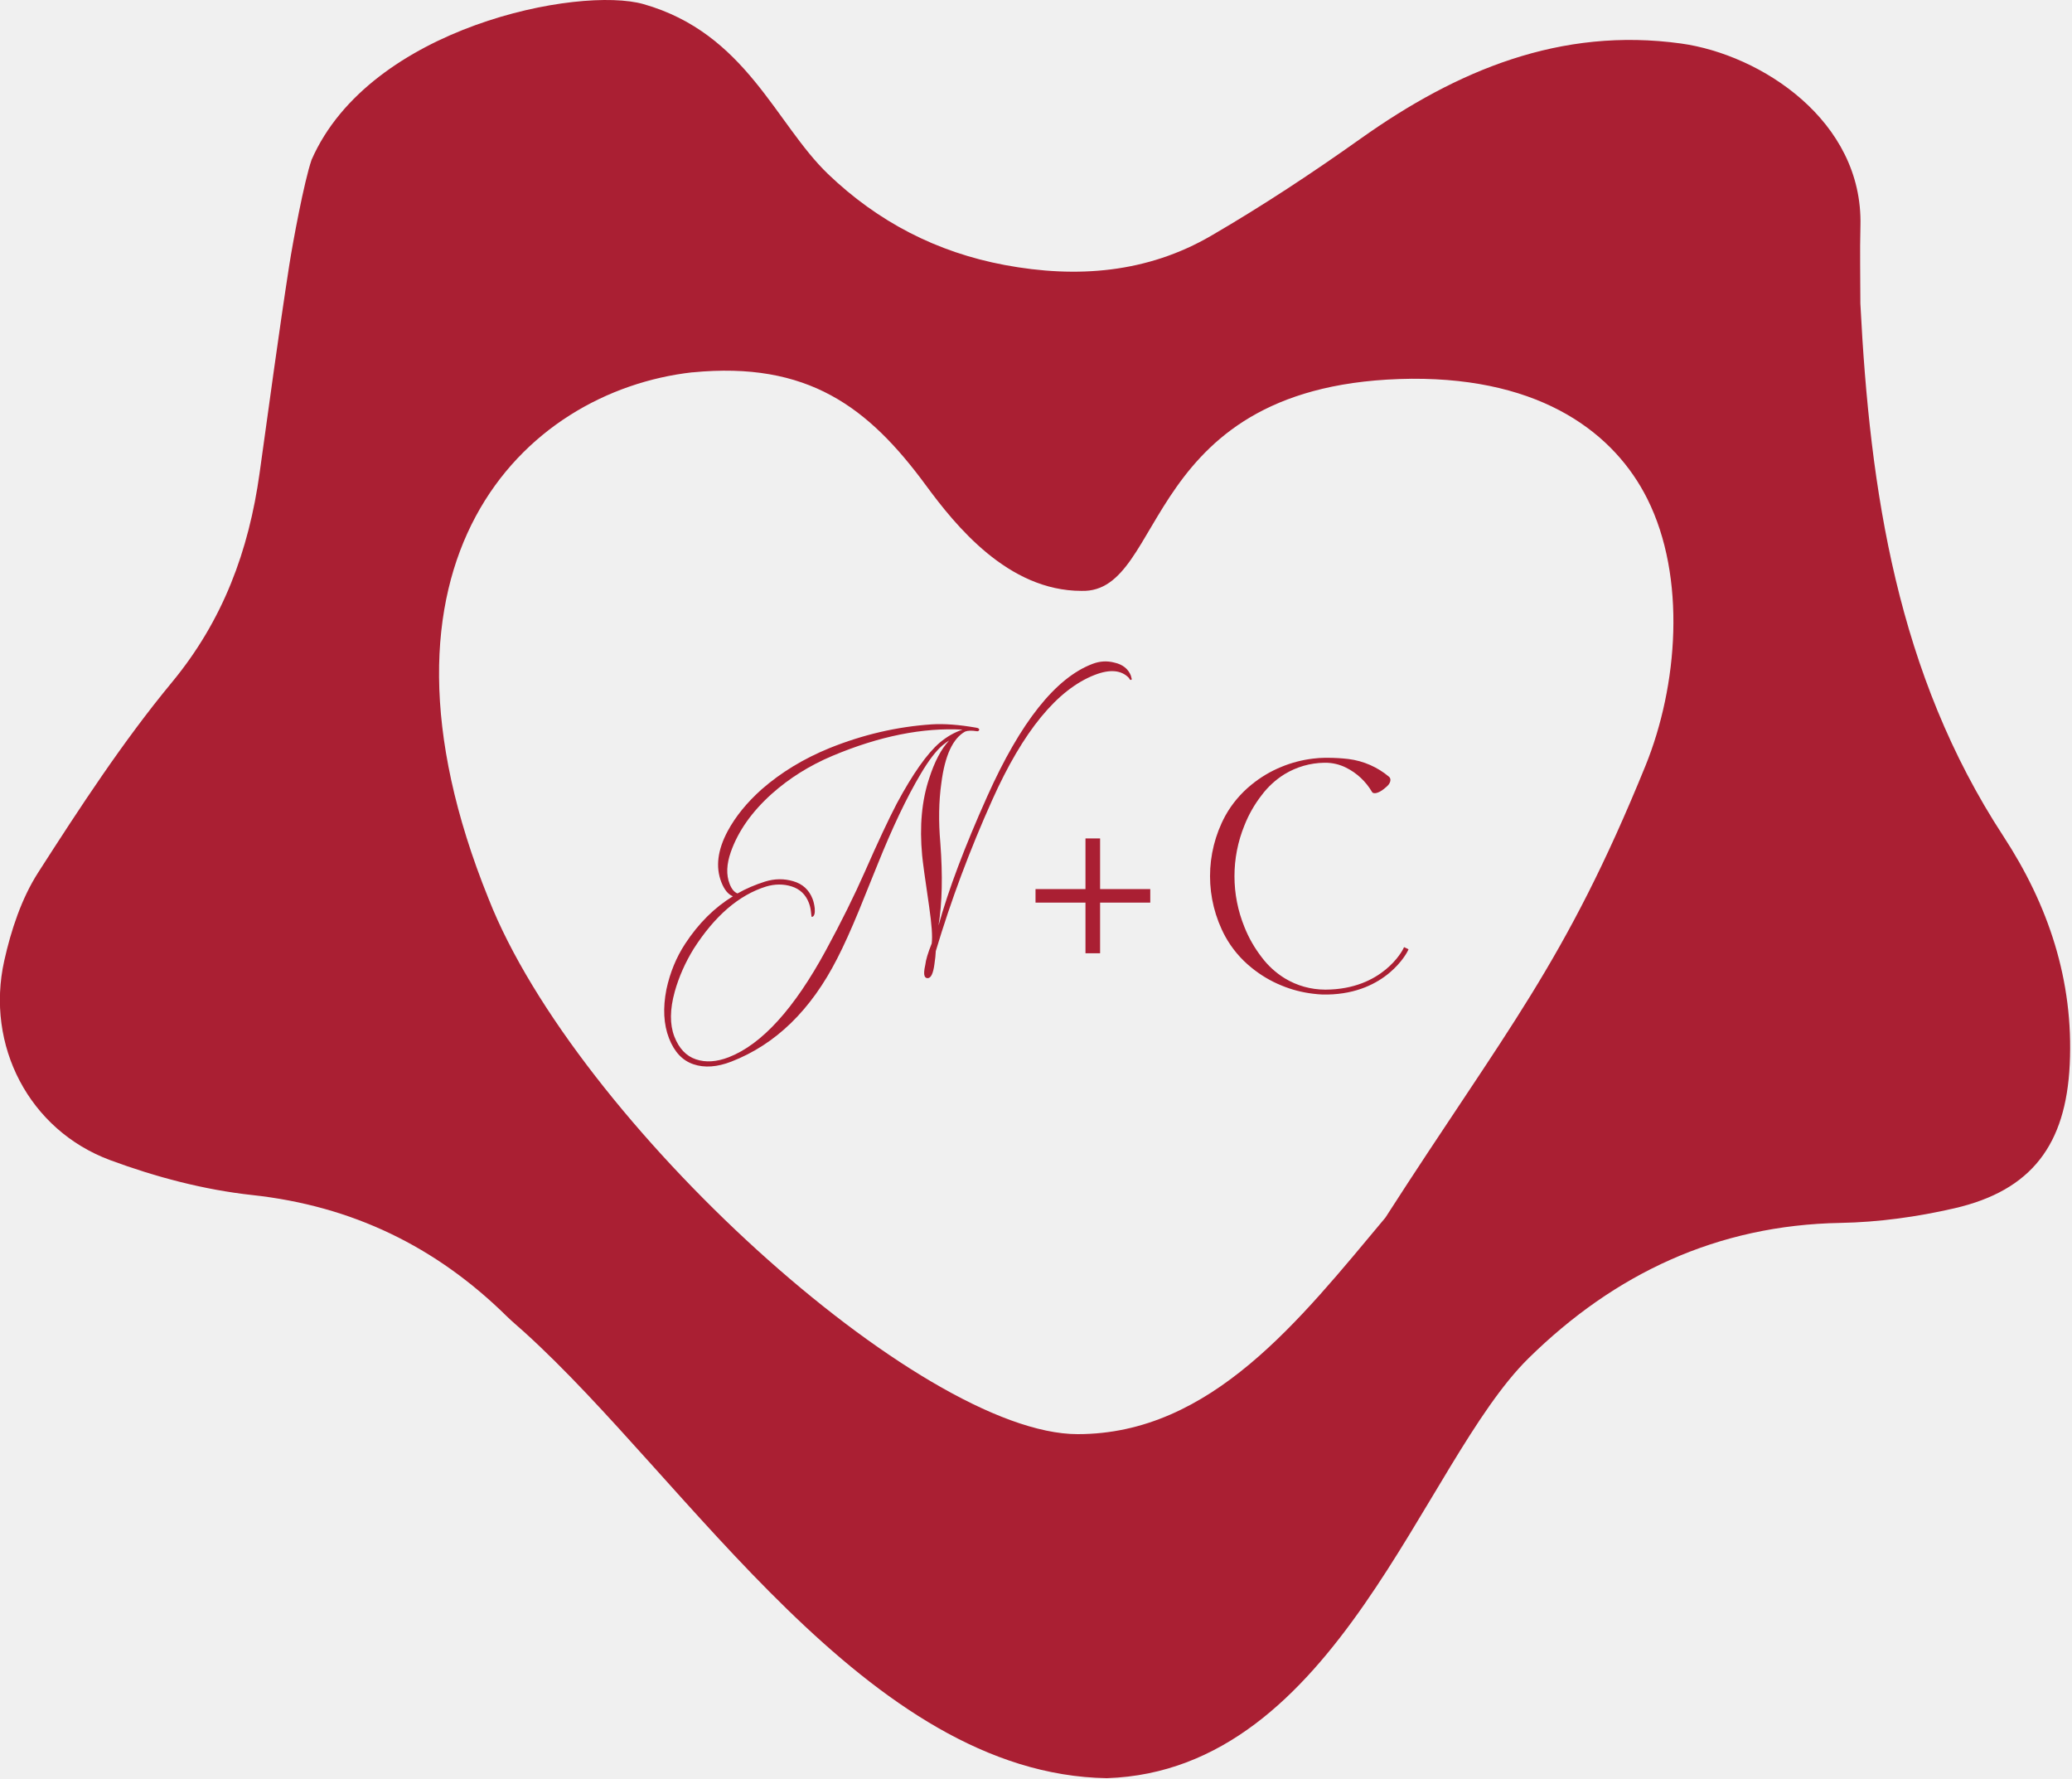
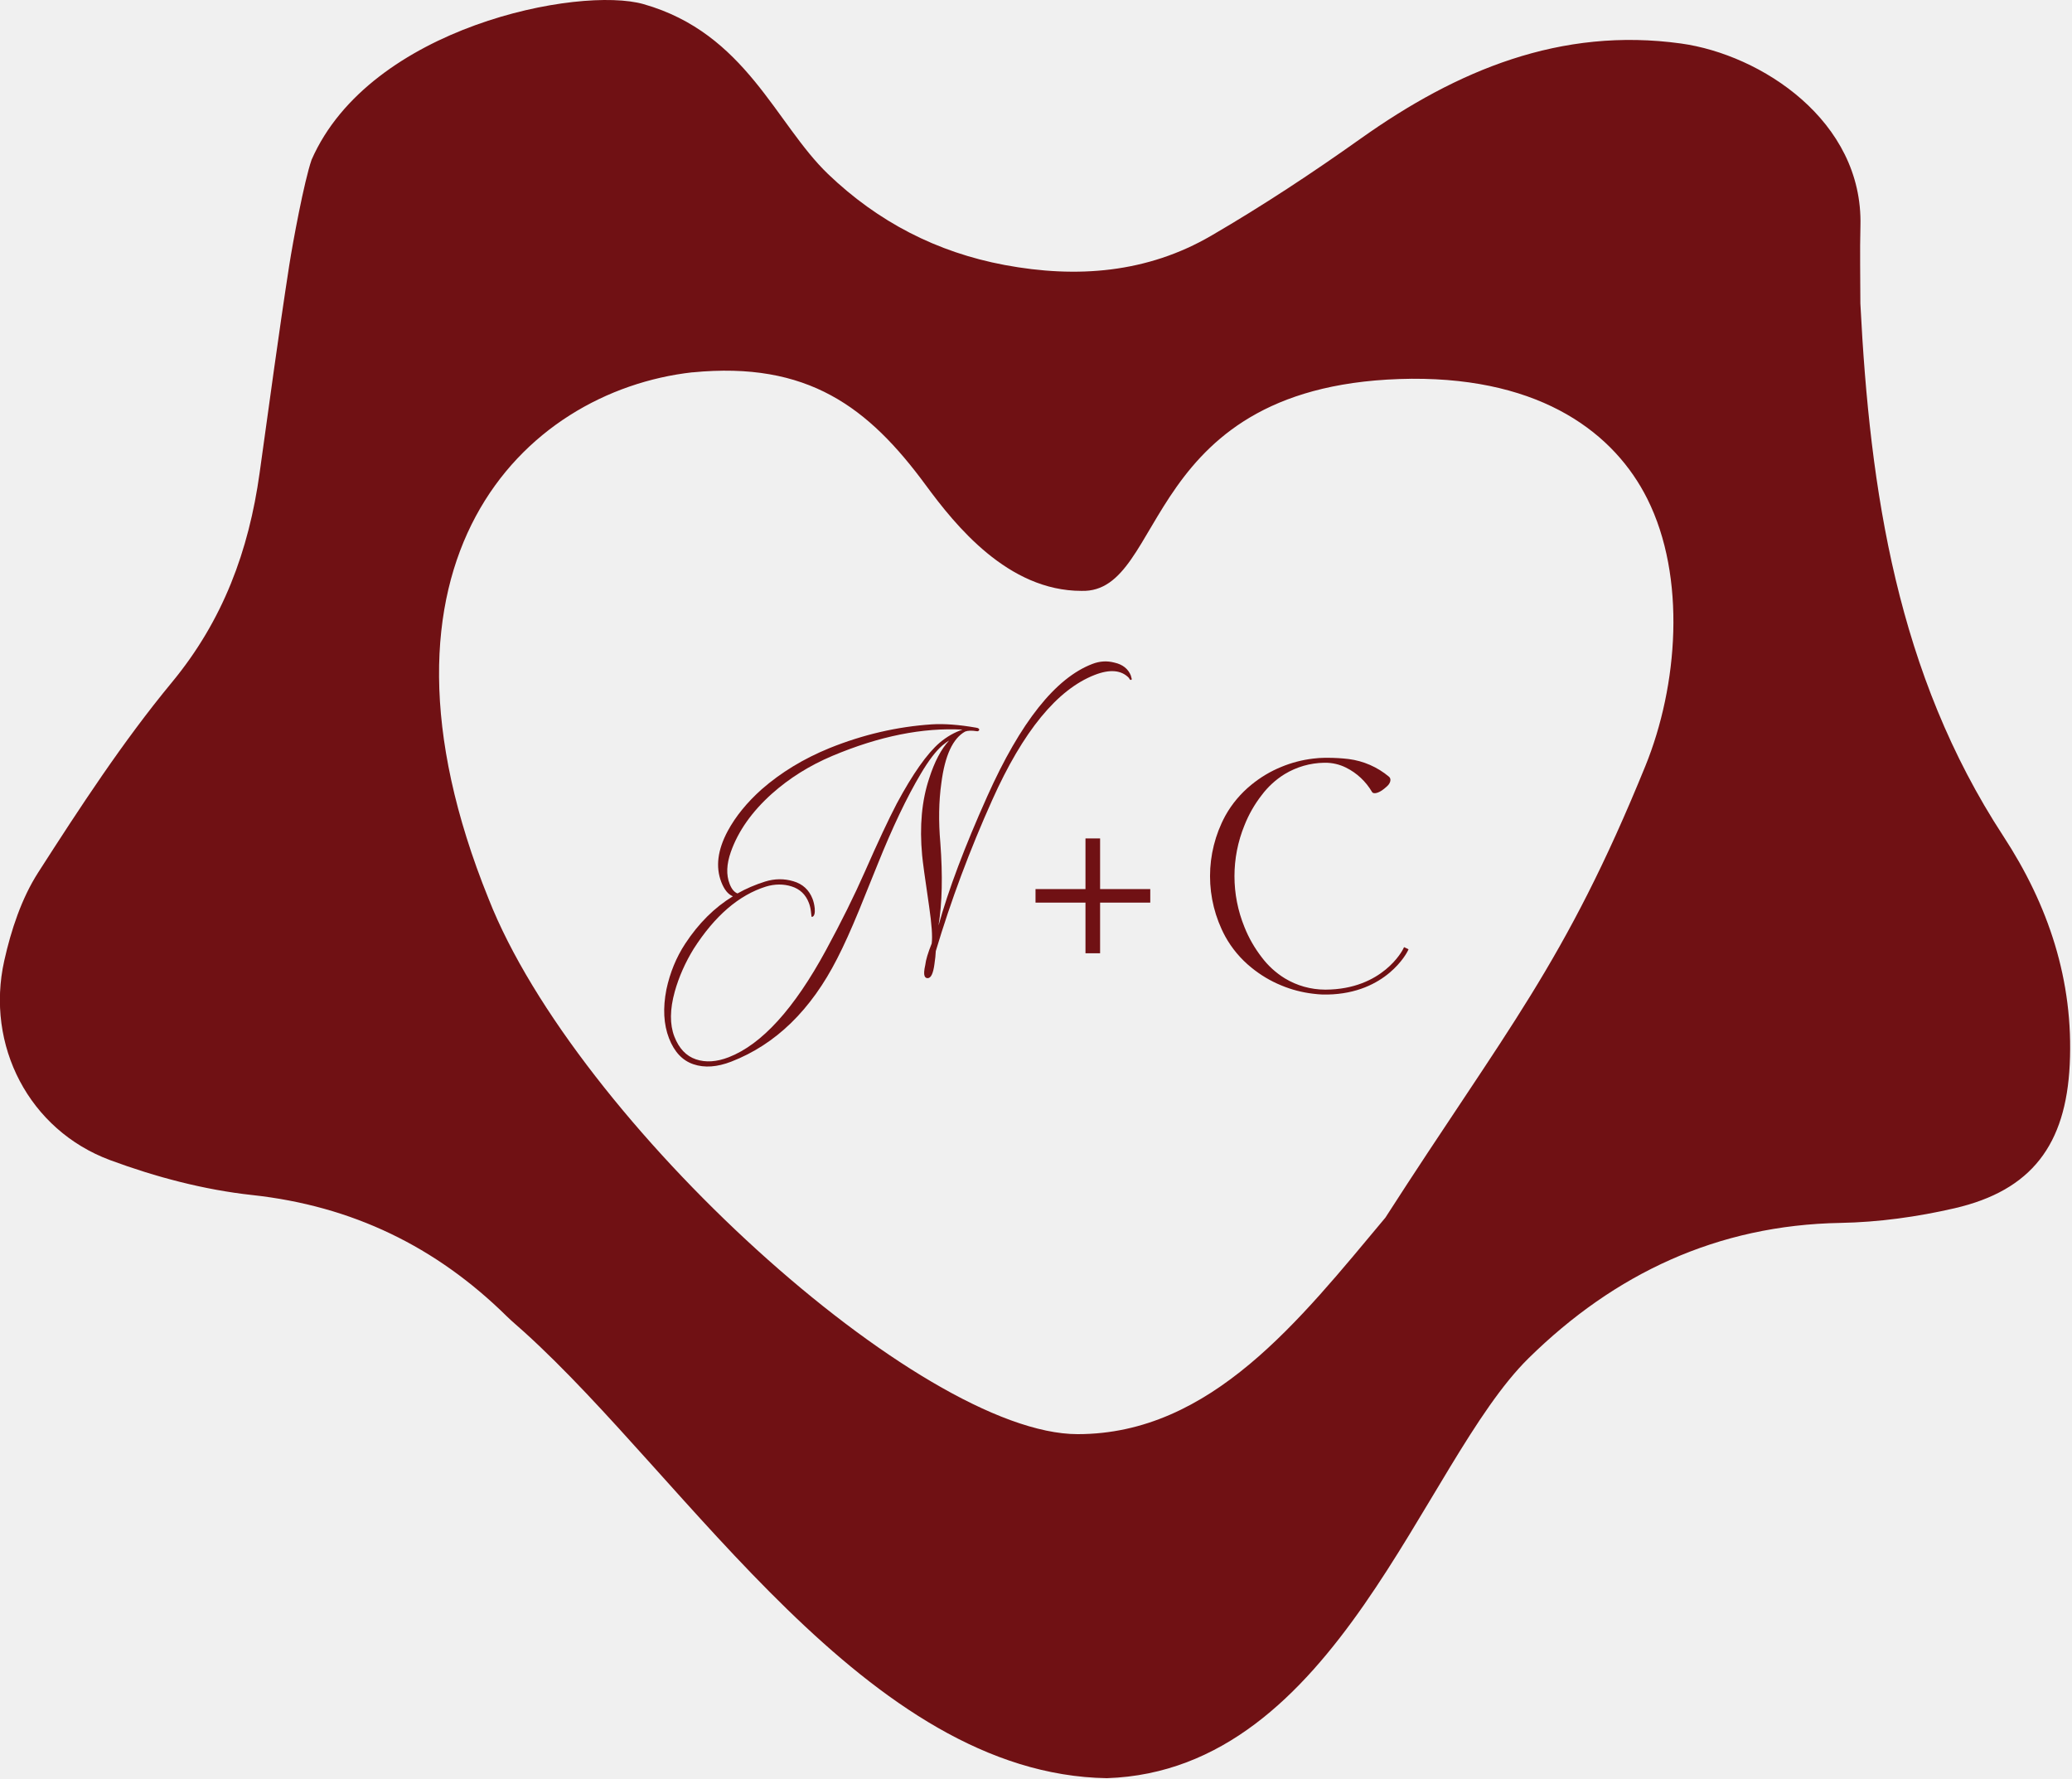
<svg xmlns="http://www.w3.org/2000/svg" width="479" height="411" viewBox="0 0 479 411" fill="none">
-   <g clip-path="url(#clip0_63_1396)">
-     <path d="M430.076 70.161C432.276 113.563 438.609 155.755 463.123 193.249C473.51 209.136 479.418 226.594 478.475 246.064C477.58 264.48 469.754 275.134 451.824 279.267C443.229 281.247 434.288 282.489 425.472 282.646C397.03 283.149 373.286 294.353 353.392 313.901C328.721 338.148 309.141 409.222 255.886 410.982C200.432 410.102 159.182 342.17 121.123 307.804C119.803 306.61 118.436 305.478 117.163 304.237C100.773 288.099 81.414 278.717 58.283 276.203C47.173 274.993 35.984 272.039 25.472 268.142C6.741 261.196 -3.395 241.632 0.989 222.021C2.561 214.981 4.965 207.674 8.815 201.671C18.495 186.602 28.347 171.485 39.74 157.704C51.589 143.372 57.513 127.266 60.011 109.352C62.258 93.308 64.395 77.264 66.878 61.251C67.695 56.018 70.304 41.938 72.032 36.926C85.531 6.126 133.946 -3.271 148.78 0.956C172.461 7.698 179.249 28.535 191.427 40.226C202.962 51.273 216.554 58.312 232.268 61.251C248.941 64.362 265.189 63.105 280.007 54.478C291.871 47.58 303.39 39.974 314.578 32.023C336.829 16.23 360.793 6.205 388.623 10.055C407.087 12.616 430.72 27.89 430.092 52.184C429.935 58.171 430.076 64.174 430.076 70.161ZM160.078 86.048C120.809 90.479 81.445 129.858 112.952 207.737C133.128 259.075 212.767 331.469 249.129 331.469C280.007 331.469 300.498 305.054 320.267 281.436C348.41 237.657 361.673 222.964 380.373 177.048C387.915 158.521 389.88 133.394 380.828 115.307C373.349 100.363 356.739 87.368 326.364 87.541C263.178 88.153 270.045 137.181 250.009 136.568C233.007 136.568 220.86 121.42 214.056 112.18C200.762 94.093 186.745 83.455 160.062 86.064L160.078 86.048Z" fill="#AA1F33" />
-     <path d="M325.624 219.412L325.373 219.915C325.326 220.01 320.533 229.611 306.893 229.862H306.469H305.762C305.023 229.831 304.285 229.768 303.546 229.674C301.016 229.375 298.549 228.731 296.208 227.757C293.709 226.735 291.368 225.337 289.278 223.624C286.826 221.644 284.768 219.192 283.244 216.427C278.561 207.737 278.561 197.271 283.244 188.581C284.768 185.816 286.826 183.38 289.278 181.384C291.368 179.672 293.693 178.273 296.208 177.252C298.549 176.277 301.032 175.633 303.546 175.335C304.457 175.209 305.385 175.162 306.296 175.146H306.877C308.512 175.146 310.13 175.24 311.749 175.429C315.206 175.869 318.443 177.283 321.114 179.53C321.664 179.986 321.491 180.929 320.737 181.652C320.266 182.107 319.747 182.516 319.181 182.862C318.286 183.396 317.437 183.49 317.186 183.05C315.772 180.63 313.682 178.666 311.183 177.425C309.674 176.67 308.009 176.277 306.327 176.293H306.123C302.886 176.34 299.728 177.252 296.962 178.933C294.903 180.206 293.112 181.856 291.666 183.789C290.016 185.91 288.681 188.251 287.691 190.75C284.611 198.293 284.611 206.731 287.691 214.274C288.681 216.772 290.032 219.114 291.682 221.251C293.143 223.199 294.95 224.849 297.025 226.122C299.822 227.819 303.027 228.715 306.312 228.731H306.453C319.684 228.668 324.289 219.507 324.336 219.412L324.587 218.91L325.609 219.397L325.624 219.412Z" fill="#AA1F33" />
-     <path d="M261.449 156.274C261.622 156.73 261.669 157.012 261.591 157.091C261.355 157.248 261.167 157.107 260.994 156.698C259.234 154.86 256.594 154.624 253.074 155.991C244.415 159.354 236.527 168.971 229.393 184.873C224.176 196.502 219.823 208.146 216.335 219.821C216.303 220.654 216.193 221.66 216.02 222.838C215.737 224.991 215.219 226.076 214.465 226.076C214.119 226.091 213.883 225.918 213.742 225.573C213.569 225.117 213.616 224.268 213.899 223.043C214.025 221.88 214.527 220.214 215.392 218.061C215.596 216.459 215.392 213.614 214.795 209.513C213.82 202.929 213.286 198.969 213.176 197.665C212.547 190.939 213.097 185.015 214.81 179.892C216.052 176.011 217.592 173.104 219.414 171.155C219.084 171.344 218.55 171.721 217.843 172.302C216.35 173.591 214.7 175.744 212.893 178.792C209.625 184.276 206.293 191.285 202.868 199.817L198.609 210.346C196.739 214.887 195.058 218.611 193.549 221.534C187.499 233.43 179.344 241.381 169.051 245.372C165.798 246.629 162.891 246.849 160.33 245.985C157.768 245.137 155.883 243.125 154.657 239.967C153.416 236.761 153.211 233.005 154.06 228.684C154.893 224.787 156.338 221.267 158.397 218.124C161.493 213.41 165.17 209.749 169.428 207.156C168.312 206.716 167.432 205.616 166.757 203.887C165.39 200.367 165.893 196.439 168.234 192.07C170.072 188.66 172.697 185.455 176.091 182.422C180.554 178.525 185.771 175.351 191.742 172.915C199.489 169.788 207.393 167.949 215.439 167.415C218.299 167.242 221.709 167.494 225.669 168.185C226.219 168.264 226.454 168.468 226.344 168.798C226.187 168.987 225.999 169.049 225.81 169.002C224.632 168.814 223.72 168.845 223.123 169.081C220.279 170.652 218.44 174.612 217.623 180.961C217.026 185.172 216.947 189.808 217.387 194.852C217.953 202.363 217.812 208.712 216.963 213.913C219.257 205.647 223.013 195.685 228.23 184.056C235.914 166.897 244.023 156.682 252.555 153.445C254.237 152.801 255.918 152.691 257.631 153.147C259.548 153.571 260.837 154.592 261.465 156.227L261.449 156.274ZM222.573 168.641C213.349 168.122 203.292 170.134 192.418 174.706C187.138 176.938 182.471 179.861 178.417 183.475C173.812 187.608 170.654 192.086 168.957 196.895C167.951 199.739 167.857 202.206 168.674 204.296C169.13 205.474 169.727 206.197 170.497 206.496C172.461 205.38 174.598 204.469 176.892 203.746C179.092 203.07 181.261 203.039 183.414 203.683C185.566 204.312 187.044 205.679 187.845 207.753C188.081 208.366 188.254 209.089 188.348 209.937C188.442 211.069 188.254 211.729 187.798 211.902C187.751 211.917 187.688 211.901 187.609 211.886L187.452 210.55C187.374 209.89 187.216 209.246 186.981 208.649C186.242 206.732 184.906 205.474 183.005 204.877C181.104 204.28 179.124 204.296 177.081 204.909C170.811 206.873 165.233 211.682 160.345 219.319C158.413 222.477 156.951 225.761 155.993 229.171C154.846 233.304 154.814 236.777 155.898 239.574C156.967 242.324 158.633 244.084 160.88 244.838C163.143 245.608 165.673 245.435 168.47 244.351C176.107 241.381 183.602 233.147 190.941 219.617C194.492 213.08 197.493 207.014 199.961 201.42C202.946 194.632 205.398 189.399 207.315 185.722C211.023 178.823 214.339 174.141 217.23 171.658C218.912 170.244 220.687 169.238 222.557 168.625L222.573 168.641Z" fill="#AA1F33" />
-     <path d="M265.915 208.617H254.318V220.324H250.939V208.617H239.39V205.49H250.939V193.783H254.318V205.49H265.915V208.617Z" fill="#AA1F33" />
+   <g clip-path="url(#clip0_76_50)">
+     <path d="M430.076 70.161C432.276 113.563 438.609 155.755 463.122 193.249C473.509 209.136 479.418 226.594 478.475 246.064C477.579 264.48 469.754 275.134 451.824 279.267C443.229 281.247 434.287 282.489 425.472 282.646C397.029 283.149 373.285 294.353 353.392 313.901C328.721 338.148 309.141 409.222 255.886 410.982C200.431 410.102 159.182 342.17 121.123 307.804C119.803 306.61 118.436 305.478 117.163 304.237C100.773 288.099 81.413 278.717 58.282 276.203C47.173 274.993 35.984 272.039 25.471 268.142C6.74 261.196 -3.395 241.632 0.989 222.021C2.561 214.981 4.965 207.674 8.815 201.671C18.494 186.602 28.347 171.485 39.74 157.704C51.588 143.372 57.512 127.266 60.011 109.352C62.258 93.308 64.395 77.264 66.878 61.251C67.695 56.018 70.304 41.938 72.032 36.926C85.531 6.126 133.945 -3.271 148.779 0.956C172.46 7.698 179.249 28.535 191.427 40.226C202.961 51.273 216.554 58.312 232.268 61.251C248.94 64.362 265.189 63.105 280.007 54.478C291.871 47.58 303.39 39.974 314.578 32.023C336.829 16.23 360.793 6.205 388.622 10.055C407.086 12.616 430.72 27.89 430.092 52.184C429.935 58.171 430.076 64.174 430.076 70.161ZM160.078 86.048C120.808 90.479 81.445 129.858 112.951 207.737C133.128 259.075 212.767 331.469 249.129 331.469C280.007 331.469 300.498 305.054 320.266 281.436C348.41 237.657 361.673 222.964 380.372 177.048C387.915 158.521 389.879 133.394 380.828 115.307C373.348 100.363 356.739 87.368 326.363 87.541C263.177 88.153 270.044 137.181 250.009 136.568C233.007 136.568 220.86 121.42 214.055 112.18C200.761 94.093 186.744 83.455 160.062 86.064L160.078 86.048Z" fill="#701114" />
+     <path d="M325.624 219.412L325.373 219.915C325.326 220.009 320.533 229.611 306.893 229.862H306.469H305.762C305.023 229.831 304.285 229.768 303.546 229.674C301.016 229.375 298.549 228.731 296.208 227.756C293.709 226.735 291.368 225.336 289.278 223.624C286.827 221.644 284.768 219.192 283.244 216.427C278.561 207.737 278.561 197.271 283.244 188.581C284.768 185.816 286.827 183.38 289.278 181.384C291.368 179.672 293.694 178.273 296.208 177.252C298.549 176.277 301.032 175.633 303.546 175.335C304.458 175.209 305.385 175.162 306.296 175.146H306.878C308.512 175.146 310.13 175.24 311.749 175.429C315.206 175.869 318.443 177.283 321.115 179.53C321.665 179.986 321.492 180.929 320.737 181.652C320.266 182.107 319.747 182.516 319.182 182.862C318.286 183.396 317.437 183.49 317.186 183.05C315.772 180.63 313.682 178.666 311.183 177.424C309.675 176.67 308.009 176.277 306.328 176.293H306.123C302.886 176.34 299.728 177.252 296.962 178.933C294.904 180.206 293.112 181.856 291.666 183.789C290.017 185.91 288.681 188.251 287.691 190.75C284.611 198.293 284.611 206.731 287.691 214.274C288.681 216.772 290.032 219.114 291.682 221.251C293.144 223.199 294.951 224.849 297.025 226.122C299.822 227.819 303.028 228.715 306.312 228.731H306.453C319.685 228.668 324.289 219.507 324.336 219.412L324.587 218.909L325.609 219.397L325.624 219.412Z" fill="#701114" />
+     <path d="M261.45 156.274C261.623 156.73 261.67 157.013 261.591 157.091C261.355 157.248 261.167 157.107 260.994 156.698C259.234 154.86 256.594 154.624 253.074 155.991C244.416 159.354 236.527 168.971 229.393 184.874C224.176 196.502 219.823 208.146 216.335 219.821C216.303 220.654 216.193 221.66 216.02 222.839C215.738 224.991 215.219 226.076 214.465 226.076C214.119 226.091 213.883 225.919 213.742 225.573C213.569 225.117 213.616 224.269 213.899 223.043C214.025 221.88 214.528 220.214 215.392 218.062C215.596 216.459 215.392 213.614 214.795 209.513C213.821 202.929 213.286 198.969 213.176 197.665C212.548 190.939 213.098 185.015 214.81 179.892C216.052 176.011 217.592 173.104 219.415 171.155C219.085 171.344 218.55 171.721 217.843 172.302C216.35 173.591 214.7 175.744 212.893 178.792C209.625 184.276 206.294 191.285 202.868 199.818L198.609 210.346C196.739 214.887 195.058 218.611 193.549 221.534C187.5 233.43 179.344 241.381 169.051 245.372C165.798 246.63 162.891 246.85 160.33 245.985C157.769 245.137 155.883 243.125 154.657 239.967C153.416 236.761 153.212 233.006 154.06 228.684C154.893 224.787 156.339 221.267 158.397 218.124C161.493 213.41 165.17 209.749 169.428 207.156C168.313 206.716 167.433 205.616 166.757 203.887C165.39 200.368 165.893 196.439 168.234 192.071C170.073 188.661 172.697 185.455 176.091 182.422C180.554 178.525 185.771 175.351 191.742 172.915C199.489 169.788 207.393 167.95 215.439 167.415C218.299 167.242 221.709 167.494 225.669 168.185C226.219 168.264 226.455 168.468 226.345 168.798C226.187 168.987 225.999 169.05 225.81 169.002C224.632 168.814 223.72 168.845 223.123 169.081C220.279 170.652 218.44 174.612 217.623 180.961C217.026 185.172 216.948 189.808 217.388 194.852C217.953 202.363 217.812 208.712 216.963 213.913C219.258 205.647 223.013 195.685 228.23 184.056C235.914 166.897 244.023 156.683 252.556 153.445C254.237 152.801 255.918 152.691 257.631 153.147C259.548 153.571 260.837 154.593 261.465 156.227L261.45 156.274ZM222.573 168.641C213.349 168.122 203.292 170.134 192.418 174.707C187.138 176.938 182.471 179.861 178.417 183.475C173.813 187.608 170.654 192.086 168.957 196.895C167.951 199.739 167.857 202.206 168.674 204.296C169.13 205.475 169.727 206.197 170.497 206.496C172.461 205.38 174.598 204.469 176.893 203.746C179.093 203.07 181.261 203.039 183.414 203.683C185.567 204.312 187.044 205.679 187.845 207.753C188.081 208.366 188.254 209.089 188.348 209.937C188.442 211.069 188.254 211.729 187.798 211.902C187.751 211.917 187.688 211.902 187.61 211.886L187.452 210.55C187.374 209.89 187.217 209.246 186.981 208.649C186.242 206.732 184.907 205.475 183.005 204.877C181.104 204.28 179.124 204.296 177.081 204.909C170.811 206.873 165.233 211.682 160.346 219.319C158.413 222.477 156.951 225.761 155.993 229.171C154.846 233.304 154.814 236.777 155.899 239.574C156.967 242.324 158.633 244.084 160.88 244.838C163.143 245.608 165.673 245.435 168.47 244.351C176.107 241.381 183.602 233.147 190.941 219.617C194.492 213.08 197.494 207.015 199.961 201.42C202.946 194.632 205.398 189.399 207.315 185.722C211.023 178.824 214.339 174.141 217.23 171.658C218.912 170.244 220.688 169.238 222.558 168.625L222.573 168.641Z" fill="#701114" />
+     <path d="M265.915 208.617H254.318V220.324H250.939V208.617H239.389V205.49H250.939V193.783H254.318V205.49H265.915V208.617Z" fill="#701114" />
  </g>
  <defs>
-     <clipPath id="clip0_63_1396">
+     <clipPath id="clip0_76_50">
      <rect width="478.57" height="411" fill="white" />
    </clipPath>
  </defs>
</svg>
